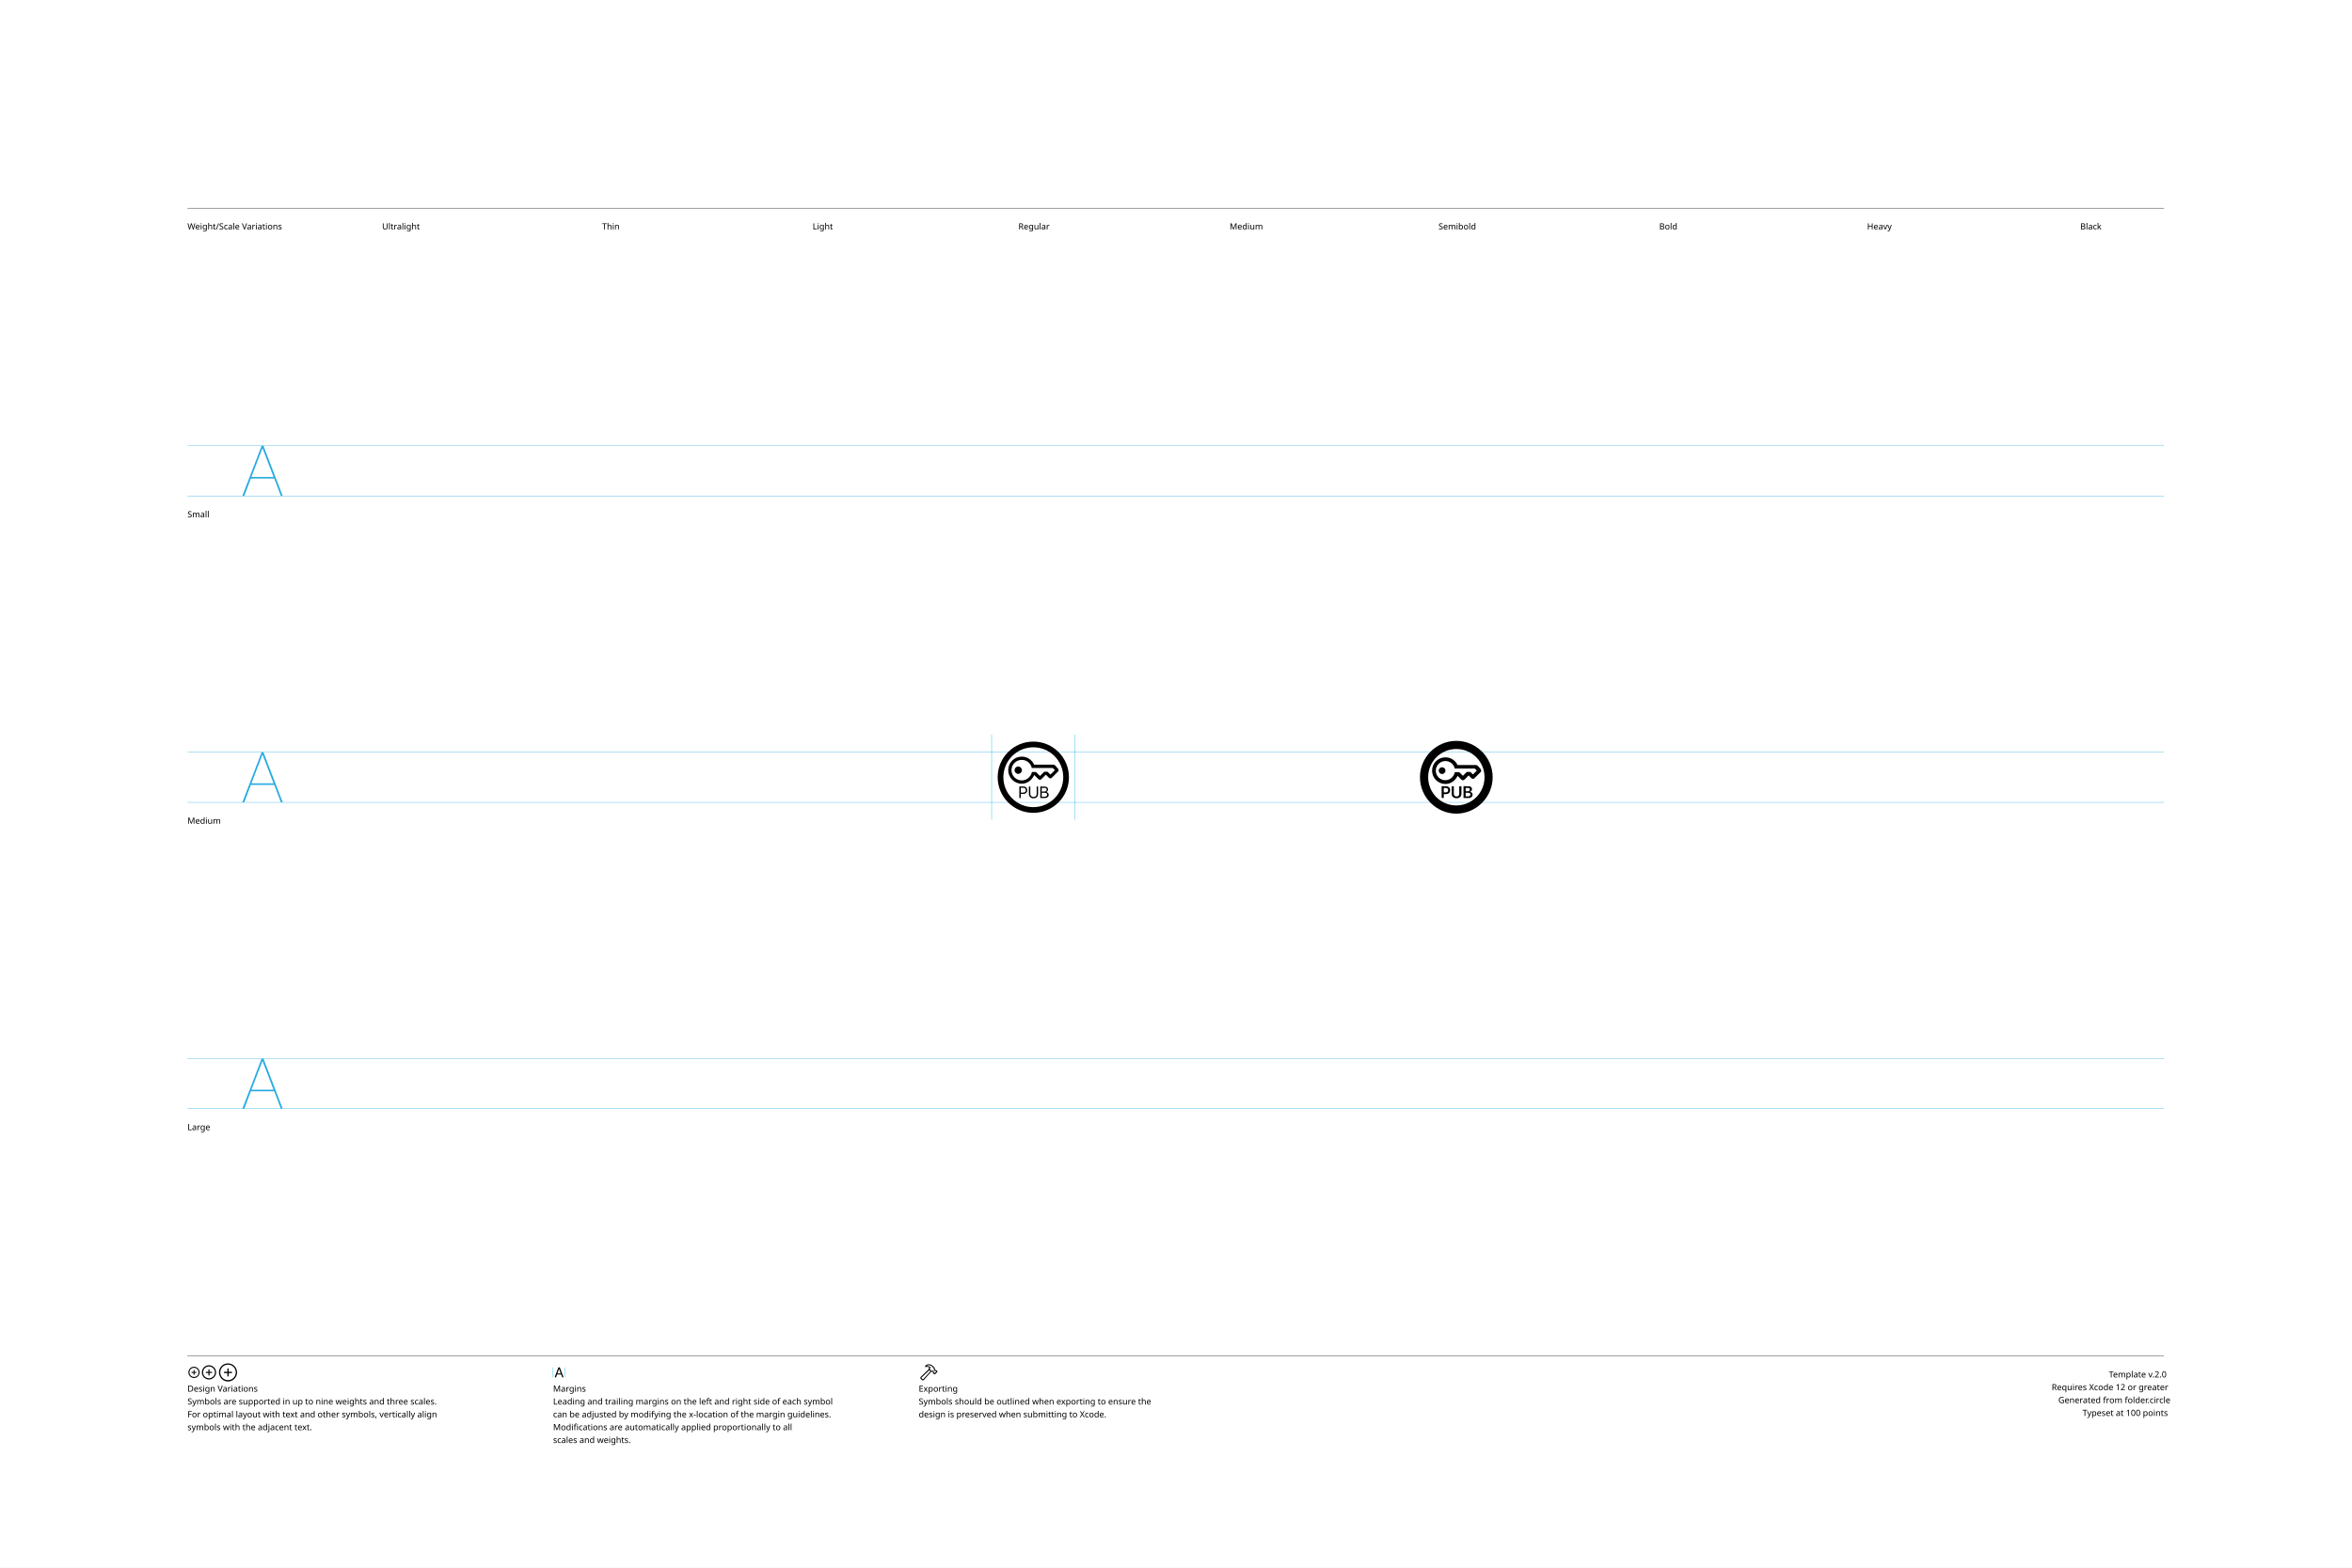
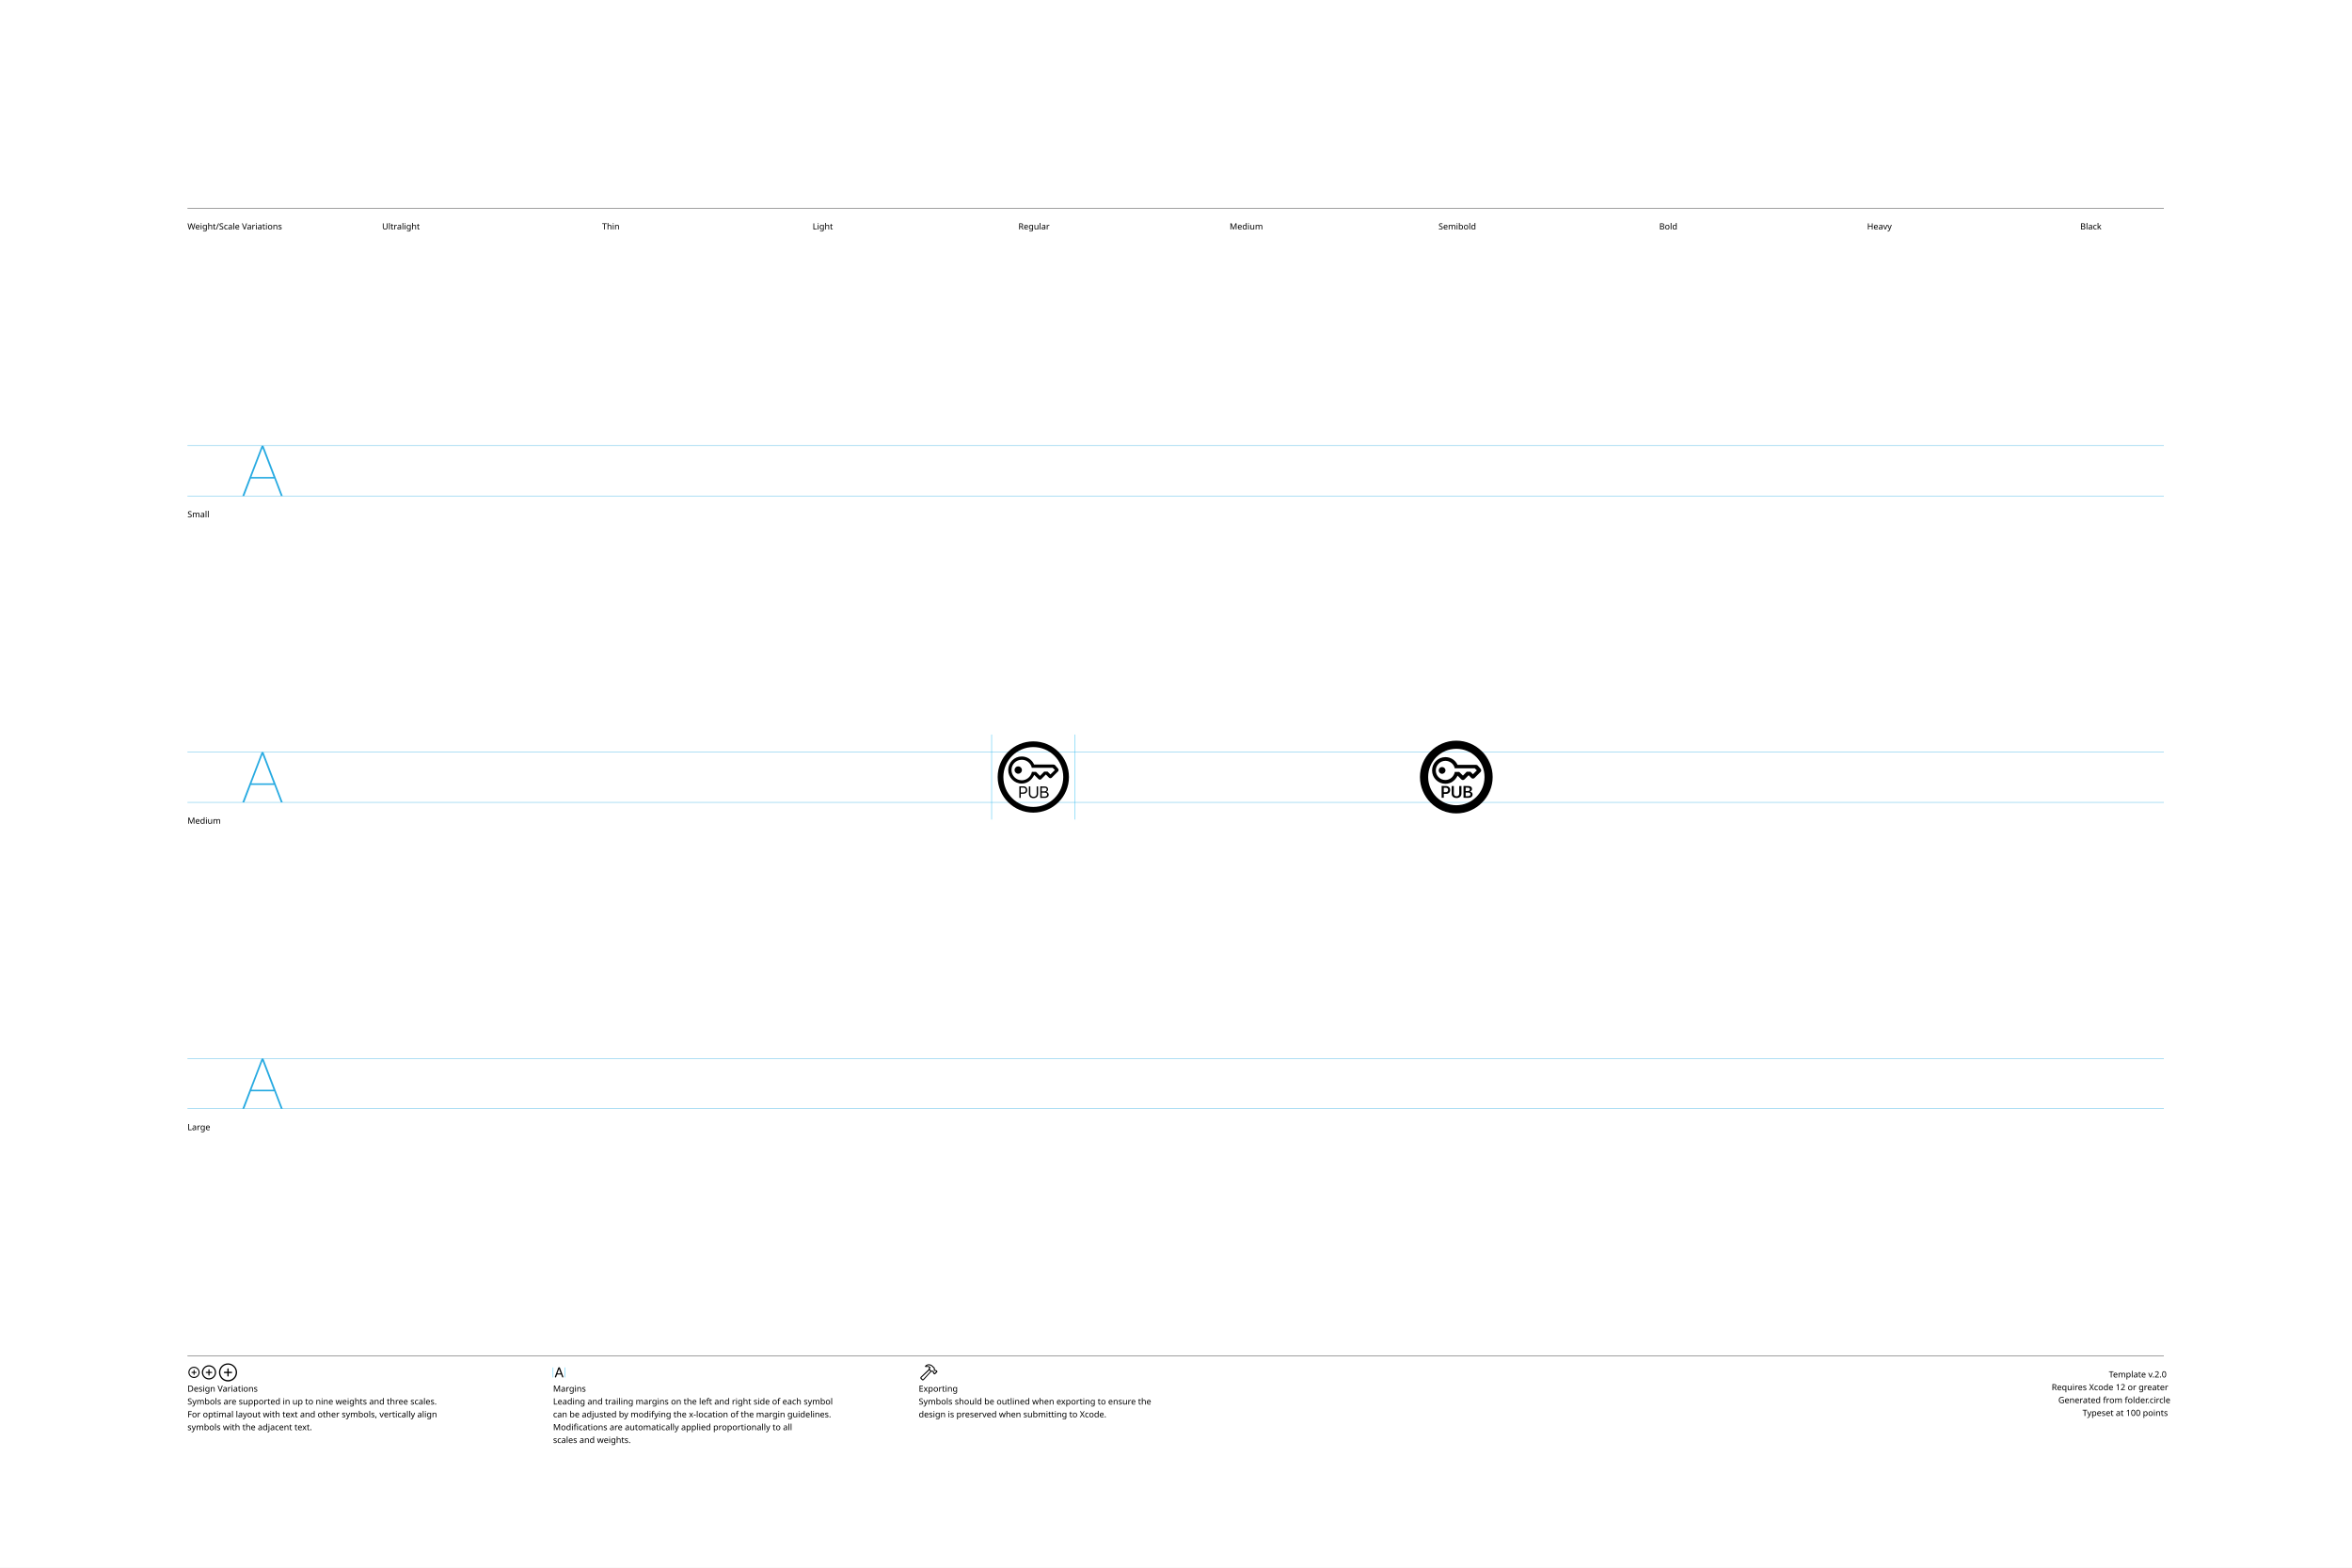
<svg xmlns="http://www.w3.org/2000/svg" version="1.1" id="Layer_1" x="0px" y="0px" viewBox="0 0 3300 2200" style="enable-background:new 0 0 3300 2200;" xml:space="preserve">
  <style type="text/css">
	.st0{fill:#FFFFFF;}
	.st1{fill:none;stroke:#000000;stroke-width:0.5;}
	.st2{font-family:'Arial-BoldMT';}
	.st3{font-size:12px;}
	.st4{font-family:'ArialMT';}
	.st5{fill:none;stroke:#00AEEF;stroke-width:0.5;}
	.st6{fill:#27AAE1;}
	.st7{fill:none;stroke:#27AAE1;stroke-width:0.5;}
</style>
  <g id="Notes">
    <rect id="artboard" class="st0" width="3300" height="2200" />
    <line class="st1" x1="263" y1="292" x2="3036" y2="292" />
    <text transform="matrix(1 0 0 1 263 322)" class="st2 st3">Weight/Scale Variations</text>
    <text transform="matrix(1 0 0 1 536.0362 322)" class="st4 st3">Ultralight</text>
    <text transform="matrix(1 0 0 1 844.7501 322)" class="st4 st3">Thin</text>
    <text transform="matrix(1 0 0 1 1140.119 322)" class="st4 st3">Light</text>
    <text transform="matrix(1 0 0 1 1428.828 322)" class="st4 st3">Regular</text>
    <text transform="matrix(1 0 0 1 1725.22 322)" class="st4 st3">Medium</text>
    <text transform="matrix(1 0 0 1 2018.256 322)" class="st4 st3">Semibold</text>
    <text transform="matrix(1 0 0 1 2327.971 322)" class="st4 st3">Bold</text>
    <text transform="matrix(1 0 0 1 2619.683 322)" class="st4 st3">Heavy</text>
    <text transform="matrix(1 0 0 1 2918.728 322)" class="st4 st3">Black</text>
    <line class="st1" x1="263" y1="1903" x2="3036" y2="1903" />
    <g transform="matrix(1 0 0 1 263 1933)">
      <path d="M9.2,0.8c4.3,0,7.9-3.6,7.9-7.9S13.5-15,9.2-15s-7.9,3.6-7.9,7.9C1.4-2.7,5,0.8,9.2,0.8z M9.2-0.7c-3.5,0-6.4-2.8-6.4-6.4    s2.8-6.4,6.4-6.4s6.4,2.8,6.4,6.4C15.7-3.5,12.8-0.7,9.2-0.7z M6.4-6.3h2.1v2.1c0,0.4,0.3,0.7,0.7,0.7s0.7-0.3,0.7-0.7v-2.1H12    c0.4,0,0.7-0.3,0.7-0.7c0-0.4-0.3-0.7-0.7-0.7h-2v-2.1c0-0.4-0.3-0.8-0.7-0.8s-0.7,0.3-0.7,0.8v2.1H6.4C5.9-7.8,5.6-7.5,5.6-7    C5.6-6.6,5.9-6.3,6.4-6.3z" />
    </g>
    <g transform="matrix(1 0 0 1 281.506 1933)">
      <path d="M11.7,2.9c5.4,0,10-4.5,10-10c0-5.4-4.5-10-10-10c-5.4,0-10,4.5-10,10C1.7-1.6,6.3,2.9,11.7,2.9z M11.7,1.2    c-4.6,0-8.3-3.7-8.3-8.3s3.7-8.3,8.3-8.3S20-11.7,20-7.1C20-2.4,16.3,1.2,11.7,1.2z M8-6.2h2.9v2.9c0,0.5,0.3,0.8,0.8,0.8    s0.8-0.3,0.8-0.8v-2.9h2.9c0.5,0,0.8-0.3,0.8-0.8s-0.3-0.8-0.8-0.8h-2.9v-2.9c0-0.5-0.3-0.8-0.8-0.8s-0.8,0.3-0.8,0.8v2.9H8    C7.5-7.9,7.1-7.5,7.1-7C7.1-6.6,7.5-6.2,8-6.2z" />
    </g>
    <g transform="matrix(1 0 0 1 304.924 1933)">
      <path d="M15,5.7c7,0,12.7-5.8,12.7-12.7c0-7-5.8-12.7-12.7-12.7C8-19.8,2.3-14,2.3-7.1C2.3-0.1,8,5.7,15,5.7z M15,3.8    C8.9,3.8,4.1-1,4.1-7.1C4.1-13.1,8.9-18,15-18c6,0,10.9,4.9,10.9,10.9C25.9-1,21,3.8,15,3.8z M10.1-6.1h4v4c0,0.5,0.4,0.9,0.9,0.9    s0.9-0.4,0.9-0.9v-4h4c0.5,0,0.9-0.4,0.9-0.9s-0.4-0.9-0.9-0.9h-4v-4c0-0.6-0.4-0.9-0.9-0.9s-0.9,0.4-0.9,0.9v4h-4    c-0.6,0-1,0.3-1,0.9C9.1-6.5,9.5-6.1,10.1-6.1z" />
    </g>
    <text transform="matrix(1 0 0 1 263 1953)" class="st2 st3">Design Variations</text>
    <text transform="matrix(1 0 0 1 263 1971)" class="st4 st3">Symbols are supported in up to nine weights and three scales.</text>
    <text transform="matrix(1 0 0 1 263 1989)" class="st4 st3">For optimal layout with text and other symbols, vertically align</text>
    <text transform="matrix(1 0 0 1 263 2007)" class="st4 st3">symbols with the adjacent text.</text>
    <line class="st5" x1="776" y1="1919" x2="776" y2="1933" />
    <g transform="matrix(1 0 0 1 776 1933)">
      <path d="M3.3,0.1c0.5,0,0.8-0.2,1-0.7l1.3-3.5h5.8l1.3,3.5c0.2,0.5,0.4,0.7,0.9,0.7s0.8-0.3,0.8-0.8c0-0.2,0-0.3-0.1-0.5L9.7-13.4    C9.4-14,9-14.3,8.4-14.3s-1,0.3-1.2,0.9L2.6-1.2C2.5-1,2.5-0.8,2.5-0.7C2.5-0.2,2.8,0.1,3.3,0.1z M6-5.5l2.4-6.6l0,0l2.4,6.6    C10.8-5.5,6-5.5,6-5.5z" />
    </g>
    <line class="st5" x1="792.8" y1="1919" x2="792.8" y2="1933" />
    <text transform="matrix(1 0 0 1 776 1953)" class="st2 st3">Margins</text>
    <text transform="matrix(1 0 0 1 776 1971)" class="st4 st3">Leading and trailing margins on the left and right side of each symbol</text>
    <text transform="matrix(1 0 0 1 776 1989)" class="st4 st3">can be adjusted by modifying the x-location of the margin guidelines.</text>
    <text transform="matrix(1 0 0 1 776 2007)" class="st4 st3">Modifications are automatically applied proportionally to all</text>
    <text transform="matrix(1 0 0 1 776 2025)" class="st4 st3">scales and weights.</text>
    <g transform="matrix(1 0 0 1 1289 1933)">
      <path d="M2.8,1.9l1.7,1.7c0.9,0.9,1.8,0.8,2.8-0.2L17.5-7.9c0.3,0.1,0.5,0.1,0.8,0L19.4-8l0.7,0.7v0.6c0,0.5,0.1,0.9,0.6,1.4    l0.8,0.7c0.5,0.5,1.1,0.5,1.6,0L26-7.5C26.5-8,26.4-8.6,26-9l-1-0.9c-0.5-0.5-0.8-0.6-1.3-0.6h-0.6l-0.6-0.6l0.2-1.1    c0.1-0.6,0-1-0.6-1.6L19.9-16c-3.3-3.3-7.8-3.2-10.7-0.4C8.8-16,8.8-15.4,9-15s0.7,0.6,1.3,0.4c1.5-0.3,3-0.4,4.4,0.5l-0.6,1.5    c-0.2,0.5-0.2,0.9-0.1,1.2L3-0.9C2.1,0,2,1,2.8,1.9z M10.8-16c2.4-1.8,5.7-1.5,7.9,0.8l2.4,2.4c0.2,0.2,0.3,0.4,0.2,0.8L21-10.5    L22.5-9l1-0.1c0.3,0,0.3,0,0.5,0.2l0.6,0.6l-2.4,2.4l-0.6-0.6c-0.2-0.2-0.2-0.3-0.2-0.5l0.1-1L20-9.5l-1.5,0.3    c-0.3,0.1-0.5,0-0.7-0.2l-2-2c-0.3-0.2-0.3-0.4-0.1-0.8l0.9-2.1C15-15.8,13-16.4,11-15.8C10.7-15.7,10.6-15.8,10.8-16z M5.3,2.3    L4.1,1.1C3.6,0.7,3.7,0.3,4.1,0L15-10.2l1.5,1.5l-10,11C6.1,2.7,5.7,2.8,5.3,2.3z" />
    </g>
    <text transform="matrix(1 0 0 1 1289 1953)" class="st2 st3">Exporting</text>
    <text transform="matrix(1 0 0 1 1289 1971)" class="st4 st3">Symbols should be outlined when exporting to ensure the</text>
    <text transform="matrix(1 0 0 1 1289 1989)" class="st4 st3">design is preserved when submitting to Xcode.</text>
    <text id="template-version" transform="matrix(1 0 0 1 2958.85 1933)" class="st4 st3">Template v.2.0</text>
    <text transform="matrix(1 0 0 1 2878.576 1951)" class="st4 st3">Requires Xcode 12 or greater</text>
    <text transform="matrix(1 0 0 1 2887.934 1969)" class="st4 st3">Generated from folder.circle</text>
    <text transform="matrix(1 0 0 1 2921.924 1987)" class="st4 st3">Typeset at 100 points</text>
    <text transform="matrix(1 0 0 1 263 726)" class="st4 st3">Small</text>
    <text transform="matrix(1 0 0 1 263 1156)" class="st4 st3">Medium</text>
    <text transform="matrix(1 0 0 1 263 1586)" class="st4 st3">Large</text>
  </g>
  <g id="Guides">
    <g id="H-reference" transform="matrix(1 0 0 1 339 696)">
      <path class="st6" d="M1,0h2.7L13-24.5h32.8L55.1,0h2.6L30.6-70.5h-2.5L1,0z M29.3-67.1L29.3-67.1l15.5,40.4h-31L29.3-67.1z" />
    </g>
    <line id="Baseline-S" class="st7" x1="263" y1="696" x2="3036" y2="696" />
    <line id="Capline-S" class="st7" x1="263" y1="625.5" x2="3036" y2="625.5" />
    <g id="H-reference_1_" transform="matrix(1 0 0 1 339 1126)">
      <path class="st6" d="M1,0h2.7L13-24.5h32.8L55.1,0h2.6L30.6-70.5h-2.5L1,0z M29.3-67.1L29.3-67.1l15.5,40.4h-31L29.3-67.1z" />
    </g>
    <line id="Baseline-M" class="st7" x1="263" y1="1126" x2="3036" y2="1126" />
    <line id="Capline-M" class="st7" x1="263" y1="1055.5" x2="3036" y2="1055.5" />
    <g id="H-reference_2_" transform="matrix(1 0 0 1 339 1556)">
      <path class="st6" d="M1,0h2.7L13-24.5h32.8L55.1,0h2.6L30.6-70.5h-2.5L1,0z M29.3-67.1L29.3-67.1l15.5,40.4h-31L29.3-67.1z" />
    </g>
    <line id="Baseline-L" class="st7" x1="263" y1="1556" x2="3036" y2="1556" />
    <line id="Capline-L" class="st7" x1="263" y1="1485.5" x2="3036" y2="1485.5" />
    <line id="left-margin" class="st5" x1="1391.3" y1="1030.8" x2="1391.3" y2="1150.1" />
    <line id="right-margin" class="st5" x1="1508.4" y1="1030.8" x2="1508.4" y2="1150.1" />
  </g>
  <g id="Symbols">
    <g id="Semibold-M" transform="matrix(1 0 0 1 1983.5 1126)">
-       <path d="M59.8,15.8c28,0,51-23.1,51-51.1s-23.1-51-51-51c-28,0-51,23-51,51S31.8,15.8,59.8,15.8z M59.8,4.3    c-21.9,0-39.5-17.7-39.5-39.6s17.5-39.6,39.5-39.6c21.9,0,39.6,17.6,39.6,39.6C99.4-13.3,81.7,4.3,59.8,4.3z" />
-       <path d="M90-51.2c-0.8-0.9-1.9-1.2-3-1.2H61.5c-3.1-6.7-9.7-10.8-17-10.8c-10.4,0-18.7,8.3-18.7,18.7c0,10.4,8.4,18.7,18.7,18.7    c7.2,0,13.4-4.1,17.1-11.4l5.2,5.2c1.3,1.3,3.2,1.3,4.5,0l5.8-5.8l3.8,3.8c1.3,1.3,3.2,1.3,4.5,0l8.4-8.4c1.3-1.3,1.1-3.1,0-4.5    L90-51.2z M83.1-39.2l-3.5-3.5h-5.2l-5.3,5.4l-5.2-5.1h-6.2c-1.4,6.8-6.9,11.3-13.3,11.3c-7.4,0-13.4-6-13.4-13.4S37.1-58,44.5-58    c6.4,0,11.8,4.4,13.1,10.5h28.1l2.9,2.9L83.1-39.2z M39.8-49.3c-2.6,0-4.7,2.1-4.7,4.7c0,2.6,2.1,4.8,4.7,4.8s4.8-2.2,4.8-4.8    C44.6-47.2,42.4-49.3,39.8-49.3z" />
+       <path d="M59.8,15.5c28,0,51-23.1,51-51.1s-23.1-51-51-51c-28,0-51,23-51,51S31.8,15.5,59.8,15.5z M59.8,4    C37.9,4,20.3-13.7,20.3-35.6s17.5-39.6,39.5-39.6c21.9,0,39.6,17.6,39.6,39.6C99.4-13.6,81.7,4,59.8,4z" />
+       <path d="M90-51.5c-0.8-0.9-1.9-1.2-3-1.2H61.5c-3.1-6.7-9.7-10.8-17-10.8c-10.4,0-18.7,8.3-18.7,18.7s8.4,18.7,18.7,18.7    c7.2,0,13.4-4.1,17.1-11.4l5.2,5.2c1.3,1.3,3.2,1.3,4.5,0l5.8-5.8l3.8,3.8c1.3,1.3,3.2,1.3,4.5,0l8.4-8.4c1.3-1.3,1.1-3.1,0-4.5    L90-51.5z M83.1-39.5L79.6-43h-5.2l-5.3,5.4l-5.2-5.1h-6.2c-1.4,6.8-6.9,11.3-13.3,11.3c-7.4,0-13.4-6-13.4-13.4    s6.1-13.5,13.5-13.5c6.4,0,11.8,4.4,13.1,10.5h28.1l2.9,2.9L83.1-39.5z M39.8-49.6c-2.6,0-4.7,2.1-4.7,4.7c0,2.6,2.1,4.8,4.7,4.8    s4.8-2.2,4.8-4.8C44.6-47.5,42.4-49.6,39.8-49.6z" />
      <g>
-         <path d="M39.2-22.7h3v16.5h-3V-22.7z M40.7-14h4.2c1.1,0,1.9-0.3,2.5-0.8c0.6-0.5,0.9-1.3,0.9-2.3v0c0-1-0.3-1.8-0.9-2.3     c-0.6-0.5-1.4-0.8-2.5-0.8h-4.2v-2.4h4.9c1.1,0,2.1,0.2,2.9,0.7c0.8,0.5,1.5,1.1,2,1.9s0.7,1.8,0.7,2.9v0c0,1.1-0.2,2.1-0.7,2.9     s-1.1,1.5-2,1.9c-0.8,0.5-1.8,0.7-2.9,0.7h-4.9V-14z" />
-         <path d="M56.5-6.6c-1-0.5-1.8-1.2-2.4-2.1c-0.6-0.9-0.8-2-0.8-3.2v-10.7h3v10.5c0,1.1,0.3,2.1,1,2.8c0.7,0.7,1.6,1,2.8,1     c1.2,0,2.2-0.3,2.8-1c0.7-0.7,1-1.6,1-2.8v-10.5H67V-12c0,1.2-0.3,2.3-0.8,3.2c-0.5,0.9-1.3,1.6-2.3,2.2c-1,0.5-2.2,0.8-3.6,0.8     C58.8-5.8,57.6-6.1,56.5-6.6z" />
-         <path d="M69.9-22.7h3v16.5h-3V-22.7z M71.4-8.4h4.8c1.1,0,1.9-0.2,2.5-0.7c0.6-0.4,0.9-1.1,0.9-1.9v0c0-0.6-0.1-1-0.4-1.4     s-0.7-0.7-1.2-0.8s-1.2-0.3-1.9-0.3h-4.6v-2.1h4.1c1.1,0,1.9-0.2,2.4-0.6c0.6-0.4,0.8-1,0.8-1.8v0c0-0.7-0.2-1.3-0.7-1.7     s-1.2-0.6-2-0.6h-4.6v-2.3h5.4c1,0,1.9,0.2,2.6,0.5c0.7,0.3,1.3,0.8,1.7,1.4s0.6,1.3,0.6,2.2v0c0,0.6-0.1,1.2-0.4,1.7     c-0.3,0.5-0.6,0.9-1.1,1.3s-1,0.6-1.6,0.6v0.1c0.8,0.1,1.5,0.3,2,0.6c0.6,0.4,1,0.8,1.4,1.4c0.3,0.6,0.5,1.2,0.5,2v0     c0,1-0.2,1.8-0.7,2.5s-1.1,1.2-2,1.6c-0.8,0.4-1.9,0.6-3,0.6h-5.5V-8.4z" />
+         <path d="M39.2-23h3v16.5h-3V-23z M40.7-14.3h4.2c1.1,0,1.9-0.3,2.5-0.8s0.9-1.3,0.9-2.3l0,0c0-1-0.3-1.8-0.9-2.3     c-0.6-0.5-1.4-0.8-2.5-0.8h-4.2v-2.4h4.9c1.1,0,2.1,0.2,2.9,0.7c0.8,0.5,1.5,1.1,2,1.9s0.7,1.8,0.7,2.9l0,0     c0,1.1-0.2,2.1-0.7,2.9s-1.1,1.5-2,1.9c-0.8,0.5-1.8,0.7-2.9,0.7h-4.9V-14.3z" />
+         <path d="M56.5-6.9c-1-0.5-1.8-1.2-2.4-2.1c-0.6-0.9-0.8-2-0.8-3.2v-10.7h3v10.5c0,1.1,0.3,2.1,1,2.8s1.6,1,2.8,1s2.2-0.3,2.8-1     c0.7-0.7,1-1.6,1-2.8v-10.5H67v10.6c0,1.2-0.3,2.3-0.8,3.2s-1.3,1.6-2.3,2.2c-1,0.5-2.2,0.8-3.6,0.8C58.8-6.1,57.6-6.4,56.5-6.9z     " />
+         <path d="M69.9-23h3v16.5h-3V-23z M71.4-8.7h4.8c1.1,0,1.9-0.2,2.5-0.7c0.6-0.4,0.9-1.1,0.9-1.9l0,0c0-0.6-0.1-1-0.4-1.4     s-0.7-0.7-1.2-0.8s-1.2-0.3-1.9-0.3h-4.6v-2.1h4.1c1.1,0,1.9-0.2,2.4-0.6c0.6-0.4,0.8-1,0.8-1.8l0,0c0-0.7-0.2-1.3-0.7-1.7     s-1.2-0.6-2-0.6h-4.6v-2.3h5.4c1,0,1.9,0.2,2.6,0.5s1.3,0.8,1.7,1.4s0.6,1.3,0.6,2.2l0,0c0,0.6-0.1,1.2-0.4,1.7s-0.6,0.9-1.1,1.3     c-0.5,0.4-1,0.6-1.6,0.6v0.1c0.8,0.1,1.5,0.3,2,0.6c0.6,0.4,1,0.8,1.4,1.4c0.3,0.6,0.5,1.2,0.5,2l0,0c0,1-0.2,1.8-0.7,2.5     s-1.1,1.2-2,1.6c-0.8,0.4-1.9,0.6-3,0.6h-5.5L71.4-8.7L71.4-8.7z" />
      </g>
    </g>
    <g id="Regular-M" transform="matrix(1 0 0 1 1391.3 1126)">
-       <path d="M58.5-77.3c23.2,0,42,18.8,42,42s-18.8,42-42,42s-42-18.8-42-42S35.4-77.3,58.5-77.3 M58.5-85.3c-27.6,0-50,22.4-50,50    s22.4,50,50,50s50-22.4,50-50S86.2-85.3,58.5-85.3L58.5-85.3z" />
-       <path d="M89.2-51.8c-0.7-0.8-1.8-1.1-2.8-1.1H59.6c-3-6.9-9.8-11.3-17.4-11.3c-10.5,0-18.9,8.4-18.9,19c0,10.5,8.5,19,18.9,19    c7.5,0,13.9-4.4,17.6-12.2l6,5.9c1.1,1.1,2.9,1.1,3.9,0l6.4-6.4l4.4,4.4c1.1,1.1,2.8,1.1,3.9,0l8.8-8.8c1.1-1.1,1-2.8,0-3.9    L89.2-51.8z M82.5-39l-4-4h-4.7l-5.9,6l-5.6-5.6h-5.7c-1.7,7.1-7.5,11.8-14.3,11.8c-7.9,0-14.4-6.4-14.4-14.4    c0-8,6.4-14.4,14.4-14.4c6.8,0,12.6,4.6,14.1,11.3h29.3l3.1,3.1L82.5-39z M37.3-50.3c-2.9,0-5.1,2.3-5.1,5.2    c0,2.8,2.3,5.1,5.1,5.1c2.9,0,5.2-2.3,5.2-5.1C42.5-48.1,40.2-50.3,37.3-50.3z" />
+       <path d="M58.5-77.6c23.2,0,42,18.8,42,42s-18.8,42-42,42s-42-18.8-42-42S35.4-77.6,58.5-77.6 M58.5-85.6c-27.6,0-50,22.4-50,50    s22.4,50,50,50s50-22.4,50-50S86.2-85.6,58.5-85.6L58.5-85.6z" />
+       <path d="M89.2-52c-0.7-0.8-1.8-1.1-2.8-1.1H59.6c-3-6.9-9.8-11.3-17.4-11.3c-10.5,0-18.9,8.4-18.9,19c0,10.5,8.5,19,18.9,19    c7.5,0,13.9-4.4,17.6-12.2l6,5.9c1.1,1.1,2.9,1.1,3.9,0l6.4-6.4l4.4,4.4c1.1,1.1,2.8,1.1,3.9,0l8.8-8.8c1.1-1.1,1-2.8,0-3.9    L89.2-52z M82.5-39.2l-4-4h-4.7l-5.9,6l-5.6-5.6h-5.7C54.9-35.7,49.1-31,42.3-31c-7.9,0-14.4-6.4-14.4-14.4s6.4-14.4,14.4-14.4    c6.8,0,12.6,4.6,14.1,11.3h29.3l3.1,3.1L82.5-39.2z M37.3-50.5c-2.9,0-5.1,2.3-5.1,5.2c0,2.8,2.3,5.1,5.1,5.1    c2.9,0,5.2-2.3,5.2-5.1C42.5-48.3,40.2-50.5,37.3-50.5z" />
      <g>
-         <path d="M38.9-22.3h2v16.2h-2V-22.3z M40-13.7h4.3c1.2,0,2.1-0.3,2.7-0.9s1-1.4,1-2.5v0c0-1.1-0.3-1.9-1-2.5     c-0.6-0.6-1.5-0.9-2.7-0.9H40v-1.8h4.8c1,0,1.9,0.2,2.7,0.7c0.8,0.4,1.4,1,1.8,1.8c0.4,0.8,0.7,1.7,0.7,2.7v0     c0,1-0.2,1.9-0.7,2.7c-0.4,0.8-1.1,1.4-1.8,1.8s-1.7,0.7-2.7,0.7H40V-13.7z" />
-         <path d="M55.3-6.5c-1-0.5-1.7-1.2-2.2-2.1c-0.5-0.9-0.8-1.9-0.8-3.1v-10.5h2v10.4c0,1.2,0.4,2.3,1.2,3s1.9,1.2,3.3,1.2     c1.4,0,2.5-0.4,3.3-1.2c0.8-0.8,1.1-1.8,1.1-3v-10.4h2v10.5c0,1.2-0.3,2.2-0.8,3.1c-0.5,0.9-1.3,1.6-2.2,2.1s-2.1,0.8-3.5,0.8     S56.2-6,55.3-6.5z" />
-         <path d="M68.3-22.3h2v16.2h-2V-22.3z M69.3-7.9h4.8c1.2,0,2.1-0.2,2.8-0.7c0.6-0.5,1-1.2,1-2.1v0c0-0.6-0.1-1.2-0.4-1.6     c-0.3-0.4-0.7-0.7-1.3-0.9c-0.6-0.2-1.3-0.3-2.2-0.3h-4.6v-1.7h4.1c1.2,0,2.1-0.2,2.8-0.7c0.6-0.5,1-1.1,1-2v0     c0-0.8-0.3-1.4-0.8-1.8c-0.5-0.4-1.3-0.6-2.3-0.6h-4.7v-1.8h5.1c0.9,0,1.7,0.2,2.4,0.5s1.2,0.8,1.6,1.4s0.6,1.3,0.6,2.1v0     c0,0.6-0.1,1.1-0.4,1.6c-0.3,0.5-0.6,0.9-1,1.3s-0.9,0.6-1.5,0.6v0c0.8,0.1,1.5,0.3,2,0.7c0.6,0.4,1,0.8,1.3,1.4     c0.3,0.6,0.5,1.2,0.5,1.9v0c0,1-0.2,1.8-0.7,2.4S78.2-7,77.4-6.6c-0.8,0.4-1.8,0.5-3,0.5h-5.1V-7.9z" />
+         <path d="M38.9-22.5h2v16.2h-2V-22.5z M40-13.9h4.3c1.2,0,2.1-0.3,2.7-0.9s1-1.4,1-2.5l0,0c0-1.1-0.3-1.9-1-2.5     c-0.6-0.6-1.5-0.9-2.7-0.9H40v-1.8h4.8c1,0,1.9,0.2,2.7,0.7c0.8,0.4,1.4,1,1.8,1.8c0.4,0.8,0.7,1.7,0.7,2.7l0,0     c0,1-0.2,1.9-0.7,2.7c-0.4,0.8-1.1,1.4-1.8,1.8s-1.7,0.7-2.7,0.7H40V-13.9z" />
+         <path d="M55.3-6.7c-1-0.5-1.7-1.2-2.2-2.1c-0.5-0.9-0.8-1.9-0.8-3.1v-10.5h2V-12c0,1.2,0.4,2.3,1.2,3s1.9,1.2,3.3,1.2     c1.4,0,2.5-0.4,3.3-1.2s1.1-1.8,1.1-3v-10.4h2v10.5c0,1.2-0.3,2.2-0.8,3.1s-1.3,1.6-2.2,2.1s-2.1,0.8-3.5,0.8S56.2-6.2,55.3-6.7z     " />
+         <path d="M68.3-22.5h2v16.2h-2V-22.5z M69.3-8.1h4.8c1.2,0,2.1-0.2,2.8-0.7c0.6-0.5,1-1.2,1-2.1l0,0c0-0.6-0.1-1.2-0.4-1.6     c-0.3-0.4-0.7-0.7-1.3-0.9c-0.6-0.2-1.3-0.3-2.2-0.3h-4.6v-1.7h4.1c1.2,0,2.1-0.2,2.8-0.7c0.6-0.5,1-1.1,1-2l0,0     c0-0.8-0.3-1.4-0.8-1.8s-1.3-0.6-2.3-0.6h-4.7v-1.8h5.1c0.9,0,1.7,0.2,2.4,0.5s1.2,0.8,1.6,1.4s0.6,1.3,0.6,2.1l0,0     c0,0.6-0.1,1.1-0.4,1.6s-0.6,0.9-1,1.3s-0.9,0.6-1.5,0.6l0,0c0.8,0.1,1.5,0.3,2,0.7c0.6,0.4,1,0.8,1.3,1.4     c0.3,0.6,0.5,1.2,0.5,1.9l0,0c0,1-0.2,1.8-0.7,2.4s-1.2,1.2-2,1.6c-0.8,0.4-1.8,0.5-3,0.5h-5.1V-8.1z" />
      </g>
    </g>
  </g>
</svg>
